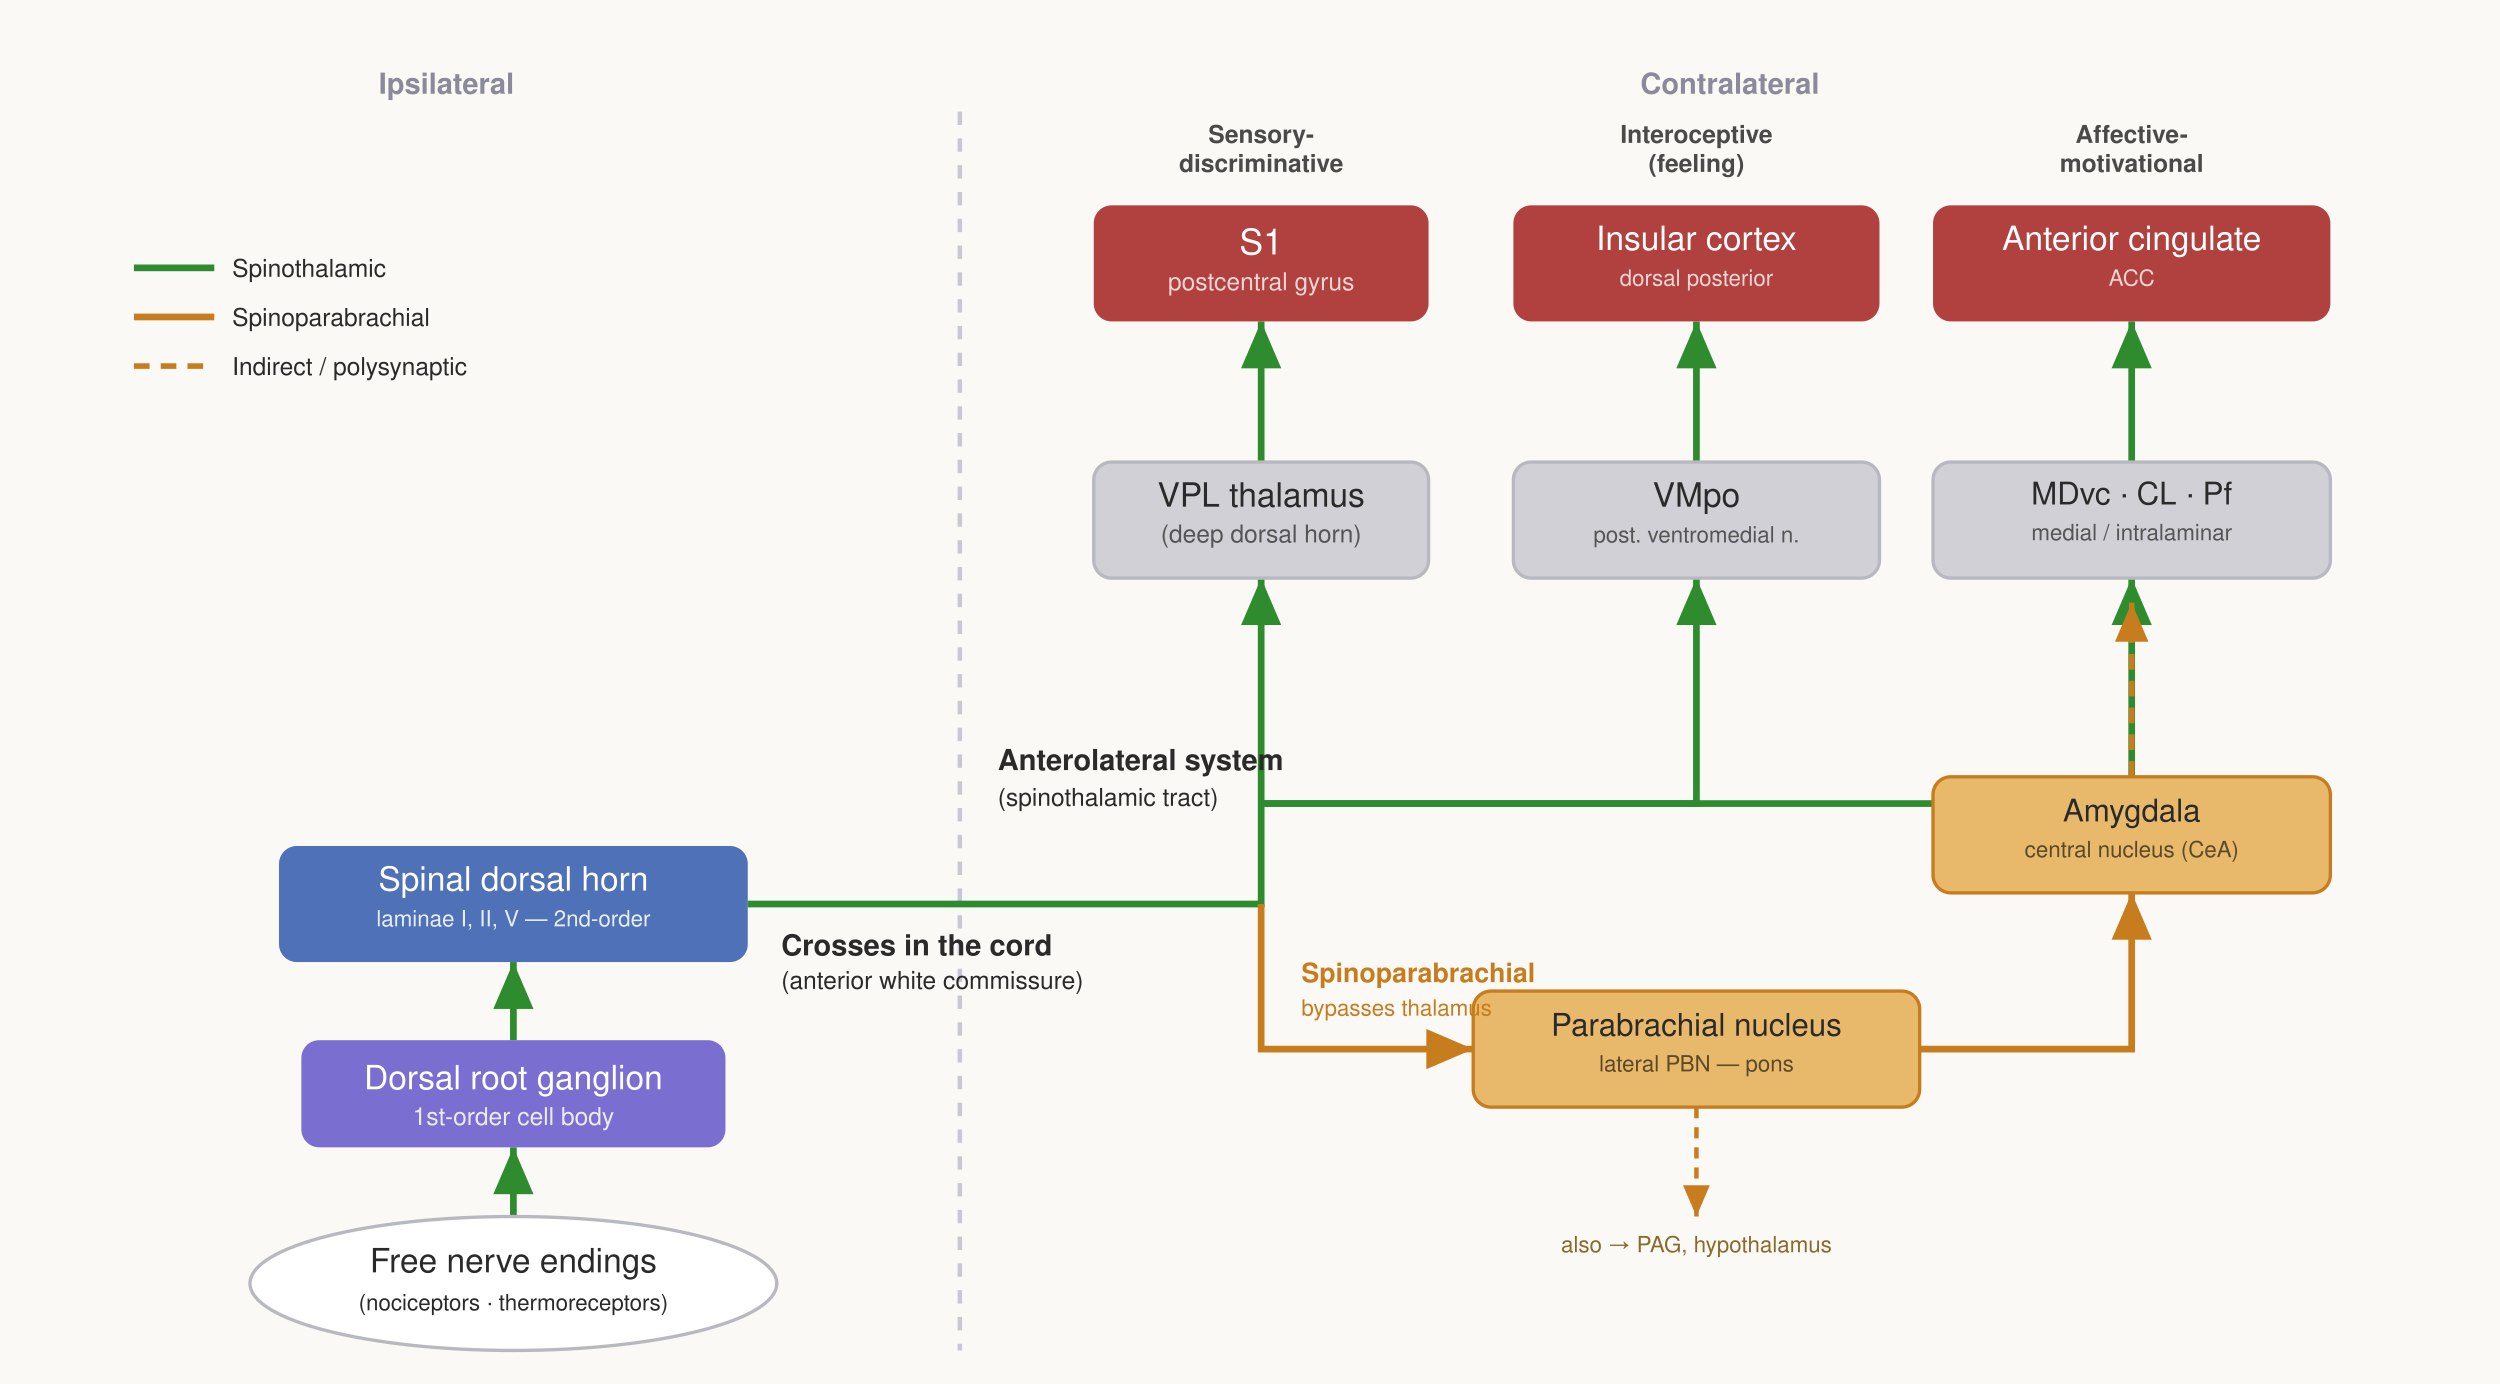
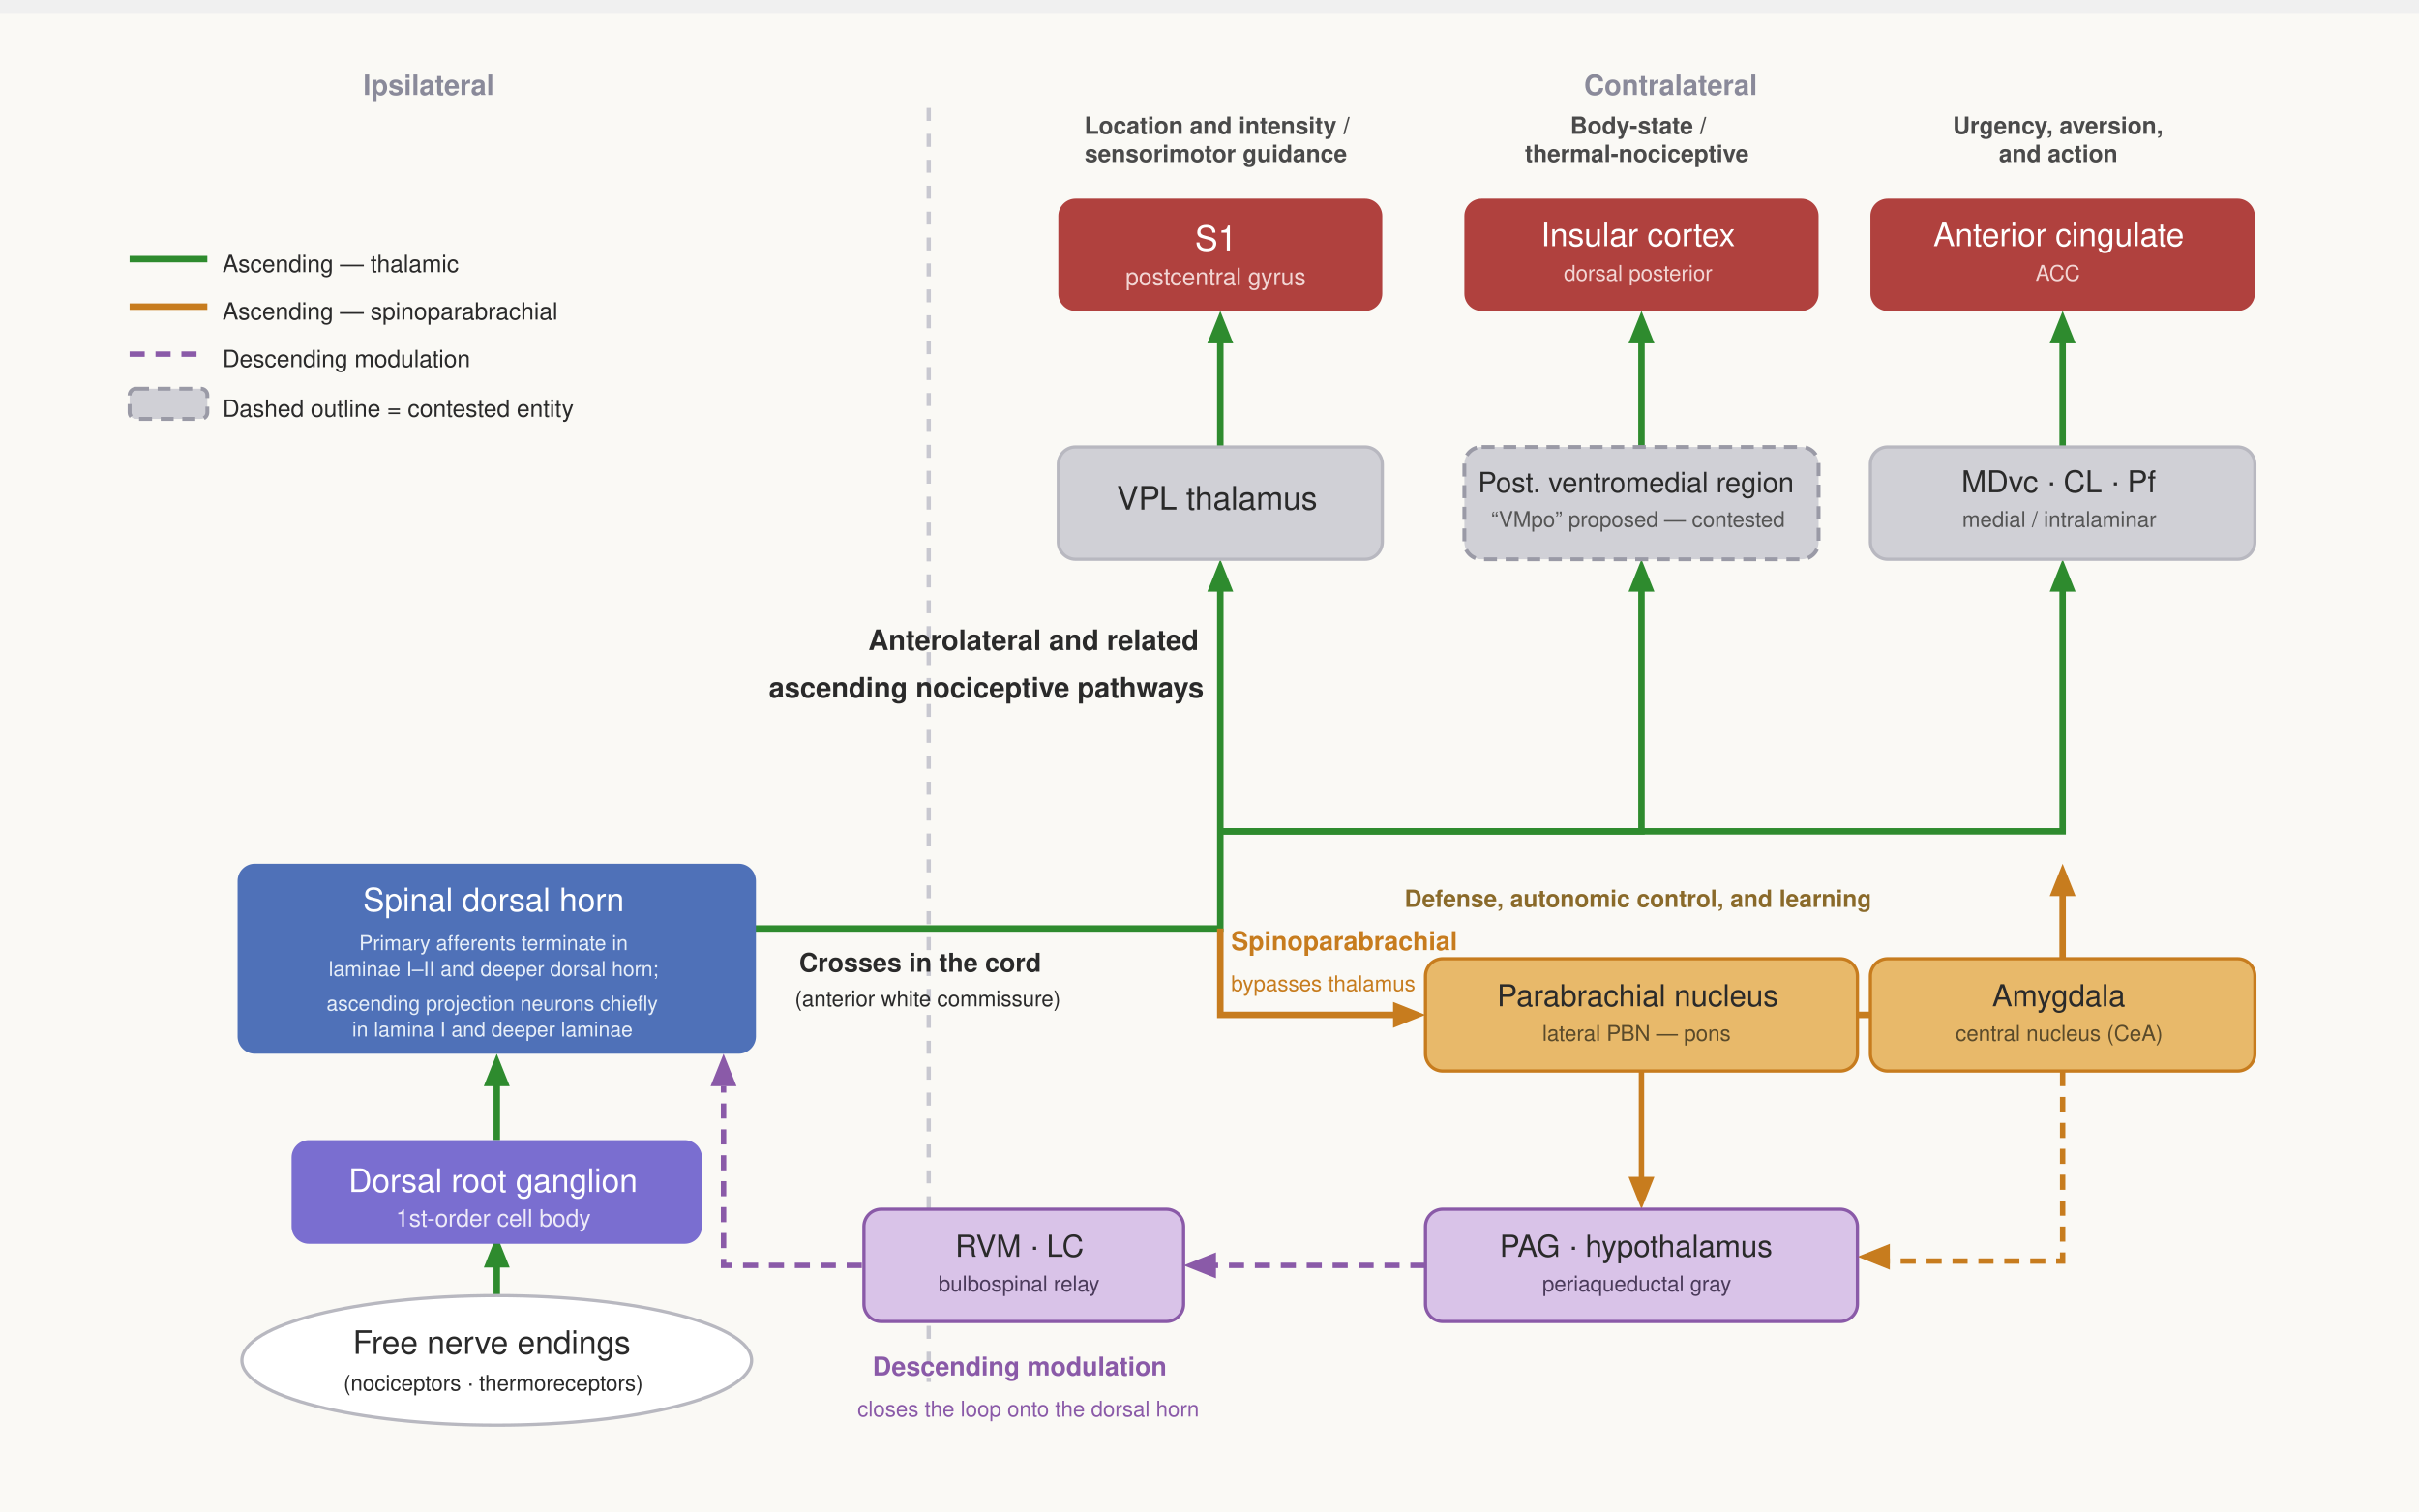
- <svg xmlns="http://www.w3.org/2000/svg" viewBox="0 0 1120 620" font-family="Helvetica, Arial, sans-serif">
-   <defs>
-     <marker id="arrowGreen" markerWidth="10" markerHeight="10" refX="7" refY="3" orient="auto" markerUnits="strokeWidth">
-       <path d="M0,0 L7,3 L0,6 Z" fill="#2E8B2E" />
-     </marker>
-     <marker id="arrowAmber" markerWidth="10" markerHeight="10" refX="7" refY="3" orient="auto" markerUnits="strokeWidth">
-       <path d="M0,0 L7,3 L0,6 Z" fill="#C77C1E" />
-     </marker>
-   </defs>
-   <rect x="0" y="0" width="1120" height="620" fill="#FAF9F5" />
-   <line x1="430" y1="50" x2="430" y2="605" stroke="#C8C8D0" stroke-width="2" stroke-dasharray="6 6" />
-   <text x="200" y="42" text-anchor="middle" fill="#8A8A9A" font-size="13" font-weight="bold">Ipsilateral</text>
-   <text x="775" y="42" text-anchor="middle" fill="#8A8A9A" font-size="13" font-weight="bold">Contralateral</text>
-   <text x="565" y="64" text-anchor="middle" fill="#4A4A4A" font-size="11" font-weight="bold">Sensory-</text>
-   <text x="565" y="77" text-anchor="middle" fill="#4A4A4A" font-size="11" font-weight="bold">discriminative</text>
-   <text x="760" y="64" text-anchor="middle" fill="#4A4A4A" font-size="11" font-weight="bold">Interoceptive</text>
-   <text x="760" y="77" text-anchor="middle" fill="#4A4A4A" font-size="11" font-weight="bold">(feeling)</text>
-   <text x="955" y="64" text-anchor="middle" fill="#4A4A4A" font-size="11" font-weight="bold">Affective-</text>
-   <text x="955" y="77" text-anchor="middle" fill="#4A4A4A" font-size="11" font-weight="bold">motivational</text>
-   <line x1="230" y1="545" x2="230" y2="514" stroke="#2E8B2E" stroke-width="3" marker-end="url(#arrowGreen)" />
-   <line x1="230" y1="466" x2="230" y2="431" stroke="#2E8B2E" stroke-width="3" marker-end="url(#arrowGreen)" />
-   <path d="M 335 405 L 565 405 L 565 259" fill="none" stroke="#2E8B2E" stroke-width="3" marker-end="url(#arrowGreen)" />
-   <path d="M 565 360 L 760 360 L 760 259" fill="none" stroke="#2E8B2E" stroke-width="3" marker-end="url(#arrowGreen)" />
-   <path d="M 565 360 L 955 360 L 955 259" fill="none" stroke="#2E8B2E" stroke-width="3" marker-end="url(#arrowGreen)" />
-   <line x1="565" y1="207" x2="565" y2="144" stroke="#2E8B2E" stroke-width="3" marker-end="url(#arrowGreen)" />
-   <line x1="760" y1="207" x2="760" y2="144" stroke="#2E8B2E" stroke-width="3" marker-end="url(#arrowGreen)" />
-   <line x1="955" y1="207" x2="955" y2="144" stroke="#2E8B2E" stroke-width="3" marker-end="url(#arrowGreen)" />
-   <path d="M 565 405 L 565 470 L 660 470" fill="none" stroke="#C77C1E" stroke-width="3" marker-end="url(#arrowAmber)" />
-   <path d="M 860 470 L 955 470 L 955 400" fill="none" stroke="#C77C1E" stroke-width="3" marker-end="url(#arrowAmber)" />
-   <line x1="955" y1="348" x2="955" y2="270" stroke="#C77C1E" stroke-width="2.5" stroke-dasharray="7 5" marker-end="url(#arrowAmber)" />
-   <path d="M 760 496 L 760 545" fill="none" stroke="#C77C1E" stroke-width="2" stroke-dasharray="5 4" marker-end="url(#arrowAmber)" />
-   <ellipse cx="230" cy="575" rx="118" ry="30" fill="#FFFFFF" stroke="#B8B8C0" stroke-width="1.5" />
-   <text x="230" y="570" text-anchor="middle" fill="#2A2A2A" font-size="15">Free nerve endings</text>
-   <text x="230" y="587" text-anchor="middle" fill="#2A2A2A" font-size="10">(nociceptors · thermoreceptors)</text>
-   <rect x="135" y="466" width="190" height="48" rx="8" fill="#7A6ED0" />
-   <text x="230" y="488" text-anchor="middle" fill="#FFFFFF" font-size="15">Dorsal root ganglion</text>
-   <text x="230" y="504" text-anchor="middle" fill="#EDEAF8" font-size="11">1st-order cell body</text>
-   <rect x="125" y="379" width="210" height="52" rx="8" fill="#4F71B8" />
-   <text x="230" y="399" text-anchor="middle" fill="#FFFFFF" font-size="15">Spinal dorsal horn</text>
-   <text x="230" y="415" text-anchor="middle" fill="#E6EEF8" font-size="10">laminae I, II, V — 2nd-order</text>
-   <rect x="490" y="207" width="150" height="52" rx="8" fill="#D0D0D6" stroke="#B8B8C0" stroke-width="1.5" />
-   <text x="565" y="227" text-anchor="middle" fill="#2A2A2A" font-size="15">VPL thalamus</text>
-   <text x="565" y="243" text-anchor="middle" fill="#555555" font-size="11">(deep dorsal horn)</text>
-   <rect x="678" y="207" width="164" height="52" rx="8" fill="#D0D0D6" stroke="#B8B8C0" stroke-width="1.5" />
-   <text x="760" y="227" text-anchor="middle" fill="#2A2A2A" font-size="15">VMpo</text>
-   <text x="760" y="243" text-anchor="middle" fill="#555555" font-size="10">post. ventromedial n.</text>
-   <rect x="866" y="207" width="178" height="52" rx="8" fill="#D0D0D6" stroke="#B8B8C0" stroke-width="1.5" />
-   <text x="955" y="226" text-anchor="middle" fill="#2A2A2A" font-size="14">MDvc · CL · Pf</text>
-   <text x="955" y="242" text-anchor="middle" fill="#555555" font-size="10">medial / intralaminar</text>
-   <rect x="490" y="92" width="150" height="52" rx="8" fill="#B0413E" />
-   <text x="565" y="114" text-anchor="middle" fill="#FFFFFF" font-size="16">S1</text>
-   <text x="565" y="130" text-anchor="middle" fill="#F2D6D4" font-size="11">postcentral gyrus</text>
-   <rect x="678" y="92" width="164" height="52" rx="8" fill="#B0413E" />
-   <text x="760" y="112" text-anchor="middle" fill="#FFFFFF" font-size="15">Insular cortex</text>
-   <text x="760" y="128" text-anchor="middle" fill="#F2D6D4" font-size="10">dorsal posterior</text>
-   <rect x="866" y="92" width="178" height="52" rx="8" fill="#B0413E" />
-   <text x="955" y="112" text-anchor="middle" fill="#FFFFFF" font-size="15">Anterior cingulate</text>
-   <text x="955" y="128" text-anchor="middle" fill="#F2D6D4" font-size="10">ACC</text>
-   <rect x="660" y="444" width="200" height="52" rx="8" fill="#E8B96A" stroke="#C77C1E" stroke-width="1.5" />
-   <text x="760" y="464" text-anchor="middle" fill="#2A2A2A" font-size="14">Parabrachial nucleus</text>
-   <text x="760" y="480" text-anchor="middle" fill="#5A4A2A" font-size="10">lateral PBN — pons</text>
-   <rect x="866" y="348" width="178" height="52" rx="8" fill="#E8B96A" stroke="#C77C1E" stroke-width="1.5" />
-   <text x="955" y="368" text-anchor="middle" fill="#2A2A2A" font-size="14">Amygdala</text>
-   <text x="955" y="384" text-anchor="middle" fill="#5A4A2A" font-size="10">central nucleus (CeA)</text>
-   <text x="760" y="561" text-anchor="middle" fill="#8A6A2A" font-size="10">also → PAG, hypothalamus</text>
-   <text x="447" y="345" fill="#2A2A2A" font-size="13" font-weight="bold">Anterolateral system</text>
-   <text x="447" y="361" fill="#2A2A2A" font-size="11">(spinothalamic tract)</text>
-   <text x="350" y="428" fill="#2A2A2A" font-size="13" font-weight="bold">Crosses in the cord</text>
-   <text x="350" y="443" fill="#2A2A2A" font-size="11">(anterior white commissure)</text>
-   <text x="583" y="440" fill="#C77C1E" font-size="12" font-weight="bold">Spinoparabrachial</text>
-   <text x="583" y="455" fill="#C77C1E" font-size="10">bypasses thalamus</text>
-   <g>
-     <line x1="60" y1="120" x2="96" y2="120" stroke="#2E8B2E" stroke-width="3" />
-     <text x="104" y="124" fill="#2A2A2A" font-size="11">Spinothalamic</text>
-     <line x1="60" y1="142" x2="96" y2="142" stroke="#C77C1E" stroke-width="3" />
-     <text x="104" y="146" fill="#2A2A2A" font-size="11">Spinoparabrachial</text>
-     <line x1="60" y1="164" x2="96" y2="164" stroke="#C77C1E" stroke-width="2.5" stroke-dasharray="7 5" />
-     <text x="104" y="168" fill="#2A2A2A" font-size="11">Indirect / polysynaptic</text>
+ <svg xmlns="http://www.w3.org/2000/svg" width="1120" height="700" viewBox="0 0 1120 700">
+   <path id="Path" fill="#faf9f5" stroke="none" d="M 0 6 L 1120 6 L 1120 706 L 0 706 Z" />
+   <path id="path1" fill="#000000" stroke="#c8c8d0" stroke-width="2" stroke-dasharray="6 6" stroke-dashoffset="0" d="M 430 50 L 430 640" />
+   <text id="Ipsilateral" xml:space="preserve" x="168.152" y="44" font-family="Helvetica" font-size="13" font-weight="700" fill="#8a8a9a">Ipsilateral</text>
+   <text id="Contralateral" xml:space="preserve" x="733.405" y="44" font-family="Helvetica" font-size="13" font-weight="700" fill="#8a8a9a">Contralateral</text>
+   <text id="Location-and-intensity-" xml:space="preserve" x="502.079" y="62" font-family="Helvetica" font-size="11" font-weight="700" fill="#4a4a4a">Location and intensity /</text>
+   <text id="sensorimotor-guidance" xml:space="preserve" x="502.183" y="75" font-family="Helvetica" font-size="11" font-weight="700" fill="#4a4a4a">sensorimotor guidance</text>
+   <text id="Body-state-" xml:space="preserve" x="727.023" y="62" font-family="Helvetica" font-size="11" font-weight="700" fill="#4a4a4a">Body-state /</text>
+   <text id="thermal-nociceptive" xml:space="preserve" x="706.04" y="75" font-family="Helvetica" font-size="11" font-weight="700" fill="#4a4a4a">thermal-nociceptive</text>
+   <text id="Urgency-aversion" xml:space="preserve" x="904.19" y="62" font-family="Helvetica" font-size="11" font-weight="700" fill="#4a4a4a">Urgency, aversion,</text>
+   <text id="and-action" xml:space="preserve" x="925.497" y="75" font-family="Helvetica" font-size="11" font-weight="700" fill="#4a4a4a">and action</text>
+   <text id="Defense-autonomic-control-and" xml:space="preserve" x="650.318" y="420" font-family="Helvetica" font-size="11" font-weight="700" fill="#8a6a2a">Defense, autonomic control, and learning</text>
+   <path id="path2" fill="#000000" stroke="#2e8b2e" stroke-width="3" d="M 230 600 L 230 576" />
+   <path id="path3" fill="#2e8b2e" stroke="none" d="M 230 572 L 224 587 L 236 587 Z" />
+   <path id="path4" fill="#000000" stroke="#2e8b2e" stroke-width="3" d="M 230 528 L 230 500" />
+   <path id="path5" fill="#2e8b2e" stroke="none" d="M 230 488 L 224 503 L 236 503 Z" />
+   <path id="path6" fill="none" stroke="#2e8b2e" stroke-width="3" d="M 335 430 L 565 430 L 565 271" />
+   <path id="path7" fill="#2e8b2e" stroke="none" d="M 565 259 L 559 274 L 571 274 Z" />
+   <path id="path8" fill="none" stroke="#2e8b2e" stroke-width="3" d="M 565 385 L 760 385 L 760 271" />
+   <path id="path9" fill="#2e8b2e" stroke="none" d="M 760 259 L 754 274 L 766 274 Z" />
+   <path id="path10" fill="none" stroke="#2e8b2e" stroke-width="3" d="M 565 385 L 955 385 L 955 271" />
+   <path id="path11" fill="#2e8b2e" stroke="none" d="M 955 259 L 949 274 L 961 274 Z" />
+   <path id="path12" fill="#000000" stroke="#2e8b2e" stroke-width="3" d="M 565 207 L 565 156" />
+   <path id="path13" fill="#2e8b2e" stroke="none" d="M 565 144 L 559 159 L 571 159 Z" />
+   <path id="path14" fill="#000000" stroke="#2e8b2e" stroke-width="3" d="M 760 207 L 760 156" />
+   <path id="path15" fill="#2e8b2e" stroke="none" d="M 760 144 L 754 159 L 766 159 Z" />
+   <path id="path16" fill="#000000" stroke="#2e8b2e" stroke-width="3" d="M 955 207 L 955 156" />
+   <path id="path17" fill="#2e8b2e" stroke="none" d="M 955 144 L 949 159 L 961 159 Z" />
+   <path id="path18" fill="none" stroke="#c77c1e" stroke-width="3" d="M 565 430 L 565 470 L 648 470" />
+   <path id="path19" fill="#c77c1e" stroke="none" d="M 660 470 L 645 464 L 645 476 Z" />
+   <path id="path20" fill="none" stroke="#c77c1e" stroke-width="3" d="M 860 470 L 955 470 L 955 412" />
+   <path id="path21" fill="#c77c1e" stroke="none" d="M 955 400 L 949 415 L 961 415 Z" />
+   <path id="path22" fill="none" stroke="#c77c1e" stroke-width="2.5" d="M 760 496 L 760 548" />
+   <path id="path23" fill="#c77c1e" stroke="none" d="M 760 560 L 754 545 L 766 545 Z" />
+   <path id="path24" fill="none" stroke="#c77c1e" stroke-width="2.5" stroke-dasharray="7 5" stroke-dashoffset="0" d="M 955 496 L 955 584 L 872 584" />
+   <path id="path25" fill="#c77c1e" stroke="none" d="M 860 582 L 875 576 L 875 588 Z" />
+   <path id="path26" fill="none" stroke="#8a5aa8" stroke-width="2.5" stroke-dasharray="7 5" stroke-dashoffset="0" d="M 660 586 L 560 586" />
+   <path id="path27" fill="#8a5aa8" stroke="none" d="M 548 586 L 563 580 L 563 592 Z" />
+   <path id="path28" fill="none" stroke="#8a5aa8" stroke-width="2.5" stroke-dasharray="7 5" stroke-dashoffset="0" d="M 435 586 L 335 586 L 335 503" />
+   <path id="path29" fill="#8a5aa8" stroke="none" d="M 335 488 L 329 503 L 341 503 Z" />
+   <path id="path30" fill="#ffffff" stroke="#b8b8c0" stroke-width="1.5" d="M 348 630 C 348 646.569 295.17 660 230 660 C 164.83 660 112 646.569 112 630 C 112 613.431 164.83 600 230 600 C 295.17 600 348 613.431 348 630 Z" />
+   <text id="Free-nerve-endings" xml:space="preserve" x="163.378" y="627" font-family="Helvetica" font-size="15" fill="#2a2a2a">Free nerve endings</text>
+   <text id="nociceptors--thermoreceptors" xml:space="preserve" x="159.03" y="644" font-family="Helvetica" font-size="10" fill="#2a2a2a">(nociceptors · thermoreceptors)</text>
+   <path id="path31" fill="#7a6ed0" stroke="none" d="M 143 528 L 317 528 C 321.418 528 325 531.582 325 536 L 325 568 C 325 572.418 321.418 576 317 576 L 143 576 C 138.582 576 135 572.418 135 568 L 135 536 C 135 531.582 138.582 528 143 528 Z" />
+   <text id="Dorsal-root-ganglion" xml:space="preserve" x="161.377" y="552" font-family="Helvetica" font-size="15" fill="#ffffff">Dorsal root ganglion</text>
+   <text id="1st-order-cell-body" xml:space="preserve" x="183.257" y="568" font-family="Helvetica" font-size="11" fill="#edeaf8">1st-order cell body</text>
+   <path id="path32" fill="#4f71b8" stroke="none" d="M 118 400 L 342 400 C 346.418 400 350 403.582 350 408 L 350 480 C 350 484.418 346.418 488 342 488 L 118 488 C 113.582 488 110 484.418 110 480 L 110 408 C 110 403.582 113.582 400 118 400 Z" />
+   <text id="Spinal-dorsal-horn" xml:space="preserve" x="168.046" y="422" font-family="Helvetica" font-size="15" fill="#ffffff">Spinal dorsal horn</text>
+   <text id="Primary-afferents-terminate-in" xml:space="preserve" x="166.284" y="440" font-family="Helvetica" font-size="9.5" fill="#e6eef8">Primary afferents terminate in</text>
+   <text id="laminae-III-and-deeper" xml:space="preserve" x="152.187" y="452" font-family="Helvetica" font-size="9.5" fill="#e6eef8">laminae I–II and deeper dorsal horn;</text>
+   <text id="ascending-projection-neurons-chiefly" xml:space="preserve" x="151.16" y="468" font-family="Helvetica" font-size="9.5" fill="#e6eef8">ascending projection neurons chiefly</text>
+   <text id="in-lamina-I-and" xml:space="preserve" x="163.042" y="480" font-family="Helvetica" font-size="9.5" fill="#e6eef8">in lamina I and deeper laminae</text>
+   <path id="path33" fill="#d0d0d6" stroke="#b8b8c0" stroke-width="1.5" d="M 498 207 L 632 207 C 636.418 207 640 210.582 640 215 L 640 251 C 640 255.418 636.418 259 632 259 L 498 259 C 493.582 259 490 255.418 490 251 L 490 215 C 490 210.582 493.582 207 498 207 Z" />
+   <text id="VPL-thalamus" xml:space="preserve" x="517.083" y="236" font-family="Helvetica" font-size="15" fill="#2a2a2a">VPL thalamus</text>
+   <path id="path34" fill="#d0d0d6" stroke="#9a9aa6" stroke-width="1.8" stroke-dasharray="6 4" stroke-dashoffset="0" d="M 686 207 L 834 207 C 838.418 207 842 210.582 842 215 L 842 251 C 842 255.418 838.418 259 834 259 L 686 259 C 681.582 259 678 255.418 678 251 L 678 215 C 678 210.582 681.582 207 686 207 Z" />
+   <text id="Post-ventromedial-region" xml:space="preserve" x="684.294" y="228" font-family="Helvetica" font-size="13" fill="#2a2a2a">Post. ventromedial region</text>
+   <text id="VMpo-proposed--contested" xml:space="preserve" x="690.409" y="244" font-family="Helvetica" font-size="10" fill="#555555">“VMpo” proposed — contested</text>
+   <path id="path35" fill="#d0d0d6" stroke="#b8b8c0" stroke-width="1.5" d="M 874 207 L 1036 207 C 1040.418 207 1044 210.582 1044 215 L 1044 251 C 1044 255.418 1040.418 259 1036 259 L 874 259 C 869.582 259 866 255.418 866 251 L 866 215 C 866 210.582 869.582 207 874 207 Z" />
+   <text id="MDvc--CL-" xml:space="preserve" x="908.139" y="228" font-family="Helvetica" font-size="14" fill="#2a2a2a">MDvc · CL · Pf</text>
+   <text id="medial--intralaminar" xml:space="preserve" x="908.483" y="244" font-family="Helvetica" font-size="10" fill="#555555">medial / intralaminar</text>
+   <path id="path36" fill="#b0413e" stroke="none" d="M 498 92 L 632 92 C 636.418 92 640 95.582 640 100 L 640 136 C 640 140.418 636.418 144 632 144 L 498 144 C 493.582 144 490 140.418 490 136 L 490 100 C 490 95.582 493.582 92 498 92 Z" />
+   <text id="S1" xml:space="preserve" x="553.215" y="116" font-family="Helvetica" font-size="16" fill="#ffffff">S1</text>
+   <text id="postcentral-gyrus" xml:space="preserve" x="521.119" y="132" font-family="Helvetica" font-size="11" fill="#f2d6d4">postcentral gyrus</text>
+   <path id="path37" fill="#b0413e" stroke="none" d="M 686 92 L 834 92 C 838.418 92 842 95.582 842 100 L 842 136 C 842 140.418 838.418 144 834 144 L 686 144 C 681.582 144 678 140.418 678 136 L 678 100 C 678 95.582 681.582 92 686 92 Z" />
+   <text id="Insular-cortex" xml:space="preserve" x="713.482" y="114" font-family="Helvetica" font-size="15" fill="#ffffff">Insular cortex</text>
+   <text id="dorsal-posterior" xml:space="preserve" x="724.04" y="130" font-family="Helvetica" font-size="10" fill="#f2d6d4">dorsal posterior</text>
+   <path id="path38" fill="#b0413e" stroke="none" d="M 874 92 L 1036 92 C 1040.418 92 1044 95.582 1044 100 L 1044 136 C 1044 140.418 1040.418 144 1036 144 L 874 144 C 869.582 144 866 140.418 866 136 L 866 100 C 866 95.582 869.582 92 874 92 Z" />
+   <text id="Anterior-cingulate" xml:space="preserve" x="895.133" y="114" font-family="Helvetica" font-size="15" fill="#ffffff">Anterior cingulate</text>
+   <text id="ACC" xml:space="preserve" x="942.443" y="130" font-family="Helvetica" font-size="10" fill="#f2d6d4">ACC</text>
+   <path id="path39" fill="#e8b96a" stroke="#c77c1e" stroke-width="1.5" d="M 668 444 L 852 444 C 856.418 444 860 447.582 860 452 L 860 488 C 860 492.418 856.418 496 852 496 L 668 496 C 663.582 496 660 492.418 660 488 L 660 452 C 660 447.582 663.582 444 668 444 Z" />
+   <text id="Parabrachial-nucleus" xml:space="preserve" x="693.128" y="466" font-family="Helvetica" font-size="14" fill="#2a2a2a">Parabrachial nucleus</text>
+   <text id="lateral-PBN--pons" xml:space="preserve" x="714.091" y="482" font-family="Helvetica" font-size="10" fill="#5a4a2a">lateral PBN — pons</text>
+   <path id="path40" fill="#e8b96a" stroke="#c77c1e" stroke-width="1.5" d="M 874 444 L 1036 444 C 1040.418 444 1044 447.582 1044 452 L 1044 488 C 1044 492.418 1040.418 496 1036 496 L 874 496 C 869.582 496 866 492.418 866 488 L 866 452 C 866 447.582 869.582 444 874 444 Z" />
+   <text id="Amygdala" xml:space="preserve" x="922.373" y="466" font-family="Helvetica" font-size="14" fill="#2a2a2a">Amygdala</text>
+   <text id="central-nucleus-CeA" xml:space="preserve" x="905.424" y="482" font-family="Helvetica" font-size="10" fill="#5a4a2a">central nucleus (CeA)</text>
+   <path id="path41" fill="#d9c3e8" stroke="#8a5aa8" stroke-width="1.5" d="M 668 560 L 852 560 C 856.418 560 860 563.582 860 568 L 860 604 C 860 608.418 856.418 612 852 612 L 668 612 C 663.582 612 660 608.418 660 604 L 660 568 C 660 563.582 663.582 560 668 560 Z" />
+   <text id="PAG--hypothalamus" xml:space="preserve" x="694.316" y="582" font-family="Helvetica" font-size="14" fill="#2a2a2a">PAG · hypothalamus</text>
+   <text id="periaqueductal-gray" xml:space="preserve" x="714.082" y="598" font-family="Helvetica" font-size="10" fill="#4a3a5a">periaqueductal gray</text>
+   <path id="path42" fill="#d9c3e8" stroke="#8a5aa8" stroke-width="1.5" d="M 408 560 L 540 560 C 544.418 560 548 563.582 548 568 L 548 604 C 548 608.418 544.418 612 540 612 L 408 612 C 403.582 612 400 608.418 400 604 L 400 568 C 400 563.582 403.582 560 408 560 Z" />
+   <text id="RVM--LC" xml:space="preserve" x="442.285" y="582" font-family="Helvetica" font-size="14" fill="#2a2a2a">RVM · LC</text>
+   <text id="bulbospinal-relay" xml:space="preserve" x="434.476" y="598" font-family="Helvetica" font-size="10" fill="#4a3a5a">bulbospinal relay</text>
+   <text id="Anterolateral-and-related" xml:space="preserve" x="402" y="301" font-family="Helvetica" font-size="13" font-weight="700" fill="#2a2a2a">Anterolateral and related</text>
+   <text id="ascending-nociceptive-pathways" xml:space="preserve" x="356" y="323" font-family="Helvetica" font-size="13" font-weight="700" fill="#2a2a2a">ascending nociceptive pathways</text>
+   <text id="Crosses-in-the-cord" xml:space="preserve" x="370" y="450" font-family="Helvetica" font-size="12" font-weight="700" fill="#2a2a2a">Crosses in the cord</text>
+   <text id="anterior-white-commissure" xml:space="preserve" x="368" y="466" font-family="Helvetica" font-size="10" fill="#2a2a2a">(anterior white commissure)</text>
+   <text id="Spinoparabrachial" xml:space="preserve" x="570" y="440" font-family="Helvetica" font-size="12" font-weight="700" fill="#c77c1e">Spinoparabrachial</text>
+   <text id="bypasses-thalamus" xml:space="preserve" x="570" y="459" font-family="Helvetica" font-size="10" fill="#c77c1e">bypasses thalamus</text>
+   <text id="Descending-modulation" xml:space="preserve" x="404" y="637" font-family="Helvetica" font-size="12" font-weight="700" fill="#8a5aa8">Descending modulation</text>
+   <text id="closes-the-loop-onto" xml:space="preserve" x="397" y="656" font-family="Helvetica" font-size="10" fill="#8a5aa8">closes the loop onto the dorsal horn</text>
+   <g id="Group">
+     <path id="path43" fill="#000000" stroke="#2e8b2e" stroke-width="3" d="M 60 120 L 96 120" />
+     <text id="Ascending--thalamic" xml:space="preserve" x="103" y="126" font-family="Helvetica" font-size="11" fill="#2a2a2a">Ascending — thalamic</text>
+     <path id="path44" fill="#000000" stroke="#c77c1e" stroke-width="3" d="M 60 142 L 96 142" />
+     <text id="Ascending--spinoparabrachial" xml:space="preserve" x="103" y="148" font-family="Helvetica" font-size="11" fill="#2a2a2a">Ascending — spinoparabrachial</text>
+     <path id="path45" fill="#000000" stroke="#8a5aa8" stroke-width="2.5" stroke-dasharray="7 5" stroke-dashoffset="0" d="M 60 164 L 96 164" />
+     <text id="text1" xml:space="preserve" x="103" y="170" font-family="Helvetica" font-size="11" fill="#2a2a2a">Descending modulation</text>
+     <path id="path46" fill="#d0d0d6" stroke="#9a9aa6" stroke-width="1.8" stroke-dasharray="6 4" stroke-dashoffset="0" d="M 63 180 L 93 180 C 94.657 180 96 181.343 96 183 L 96 191 C 96 192.657 94.657 194 93 194 L 63 194 C 61.343 194 60 192.657 60 191 L 60 183 C 60 181.343 61.343 180 63 180 Z" />
+     <text id="Dashed-outline--contested" xml:space="preserve" x="103" y="193" font-family="Helvetica" font-size="11" fill="#2a2a2a">Dashed outline = contested entity</text>
  </g>
</svg>
